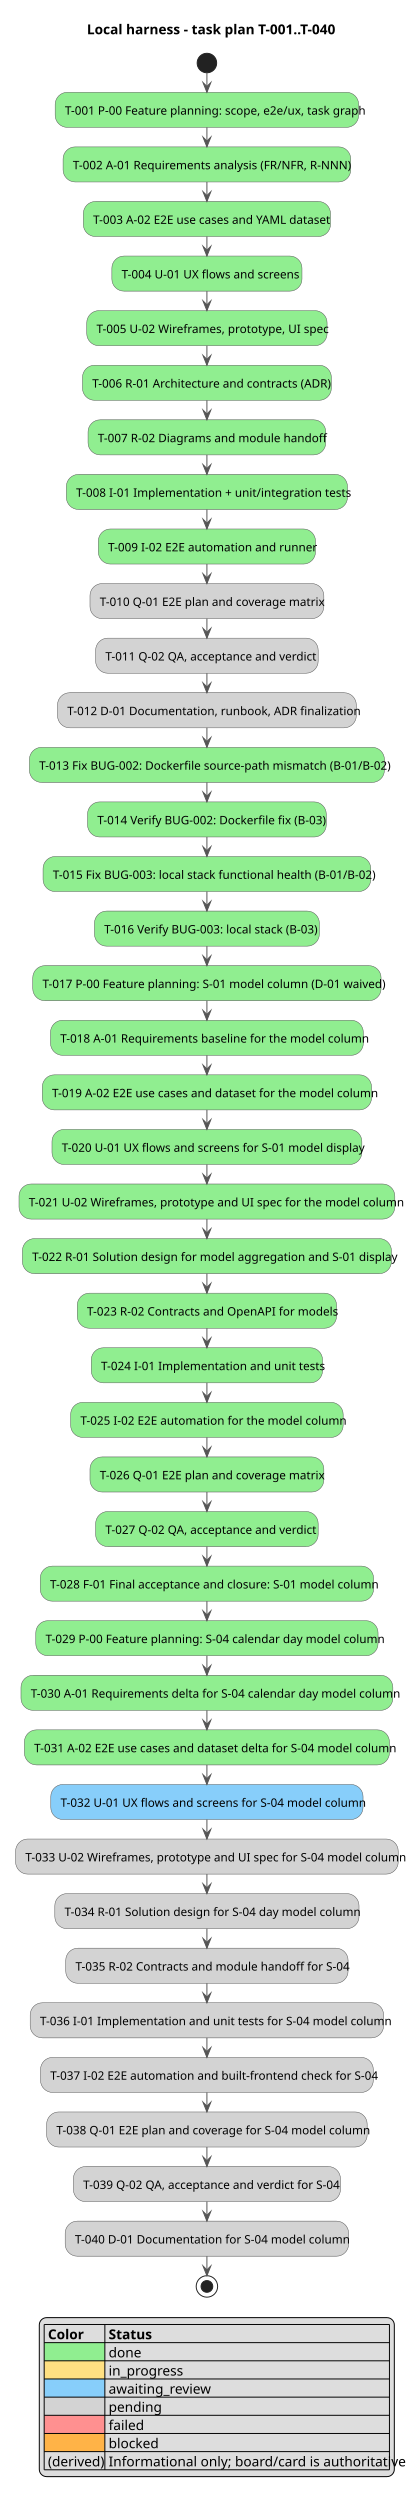
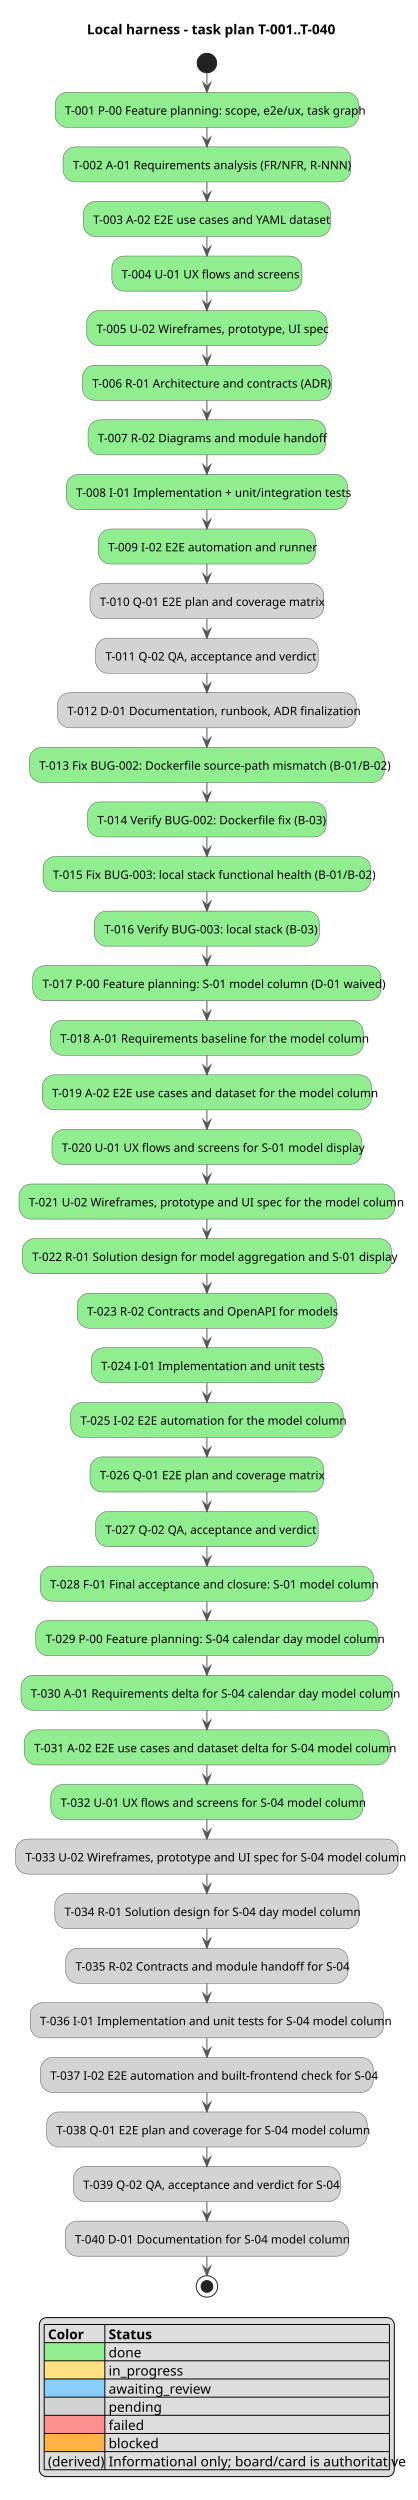
<svg xmlns="http://www.w3.org/2000/svg" version="1.1" data-diagram-type="ACTIVITY" style="width:428px;height:2563px;background:#FFFFFF;" width="428px" height="2563px" viewBox="0 0 428 2563" zoomAndPan="magnify" preserveAspectRatio="none" contentStyleType="text/css">
  <defs />
  <g font-family="sans-serif" lengthAdjust="spacing">
    <g class="title" data-source-line="5">
      <text x="89.088" y="35.107" fill="#000" font-size="14" textLength="248.076" font-weight="700" font-family="Segoe UI">Local harness - task plan T-001..T-040</text>
    </g>
    <ellipse cx="212.126" cy="64.621" rx="10" ry="10" fill="#222" style="stroke:#222;stroke-width:1;" />
    <rect x="56.562" y="94.621" width="311.129" height="35.961" fill="#90EE90" style="stroke:#555;stroke-width:0.5;" rx="12.5" ry="12.5" />
    <text x="66.562" y="117.57" fill="#000" font-size="12" textLength="291.129" font-family="Segoe UI">T-001 P-00 Feature planning: scope, e2e/ux, task graph</text>
    <rect x="64.671" y="150.582" width="294.91" height="35.961" fill="#90EE90" style="stroke:#555;stroke-width:0.5;" rx="12.5" ry="12.5" />
    <text x="74.671" y="173.531" fill="#000" font-size="12" textLength="274.91" font-family="Segoe UI">T-002 A-01 Requirements analysis (FR/NFR, R-NNN)</text>
    <rect x="85.431" y="206.543" width="253.391" height="35.961" fill="#90EE90" style="stroke:#555;stroke-width:0.5;" rx="12.5" ry="12.5" />
    <text x="95.431" y="229.492" fill="#000" font-size="12" textLength="233.391" font-family="Segoe UI">T-003 A-02 E2E use cases and YAML dataset</text>
    <rect x="114.681" y="262.504" width="194.891" height="35.961" fill="#90EE90" style="stroke:#555;stroke-width:0.5;" rx="12.5" ry="12.5" />
    <text x="124.681" y="285.453" fill="#000" font-size="12" textLength="174.891" font-family="Segoe UI">T-004 U-01 UX flows and screens</text>
    <rect x="88.94" y="318.465" width="246.371" height="35.961" fill="#90EE90" style="stroke:#555;stroke-width:0.5;" rx="12.5" ry="12.5" />
    <text x="98.94" y="341.414" fill="#000" font-size="12" textLength="226.371" font-family="Segoe UI">T-005 U-02 Wireframes, prototype, UI spec</text>
    <rect x="84.561" y="374.426" width="255.131" height="35.961" fill="#90EE90" style="stroke:#555;stroke-width:0.5;" rx="12.5" ry="12.5" />
    <text x="94.561" y="397.375" fill="#000" font-size="12" textLength="235.131" font-family="Segoe UI">T-006 R-01 Architecture and contracts (ADR)</text>
    <rect x="90.273" y="430.387" width="243.705" height="35.961" fill="#90EE90" style="stroke:#555;stroke-width:0.5;" rx="12.5" ry="12.5" />
    <text x="100.273" y="453.336" fill="#000" font-size="12" textLength="223.705" font-family="Segoe UI">T-007 R-02 Diagrams and module handoff</text>
    <rect x="68.025" y="486.348" width="288.201" height="35.961" fill="#90EE90" style="stroke:#555;stroke-width:0.5;" rx="12.5" ry="12.5" />
    <text x="78.025" y="509.297" fill="#000" font-size="12" textLength="268.201" font-family="Segoe UI">T-008 I-01 Implementation + unit/integration tests</text>
    <rect x="100.8" y="542.309" width="222.652" height="35.961" fill="#90EE90" style="stroke:#555;stroke-width:0.5;" rx="12.5" ry="12.5" />
    <text x="110.8" y="565.258" fill="#000" font-size="12" textLength="202.652" font-family="Segoe UI">T-009 I-02 E2E automation and runner</text>
    <rect x="92.257" y="598.27" width="239.738" height="35.961" fill="#D3D3D3" style="stroke:#555;stroke-width:0.5;" rx="12.5" ry="12.5" />
    <text x="102.257" y="621.219" fill="#000" font-size="12" textLength="219.738" font-family="Segoe UI">T-010 Q-01 E2E plan and coverage matrix</text>
    <rect x="98.055" y="654.23" width="228.143" height="35.961" fill="#D3D3D3" style="stroke:#555;stroke-width:0.5;" rx="12.5" ry="12.5" />
    <text x="108.055" y="677.18" fill="#000" font-size="12" textLength="208.143" font-family="Segoe UI">T-011 Q-02 QA, acceptance and verdict</text>
    <rect x="58.979" y="710.191" width="306.295" height="35.961" fill="#D3D3D3" style="stroke:#555;stroke-width:0.5;" rx="12.5" ry="12.5" />
    <text x="68.979" y="733.141" fill="#000" font-size="12" textLength="286.295" font-family="Segoe UI">T-012 D-01 Documentation, runbook, ADR finalization</text>
    <rect x="30.156" y="766.152" width="363.939" height="35.961" fill="#90EE90" style="stroke:#555;stroke-width:0.5;" rx="12.5" ry="12.5" />
    <text x="40.156" y="789.102" fill="#000" font-size="12" textLength="343.939" font-family="Segoe UI">T-013 Fix BUG-002: Dockerfile source-path mismatch (B-01/B-02)</text>
    <rect x="89.761" y="822.113" width="244.73" height="35.961" fill="#90EE90" style="stroke:#555;stroke-width:0.5;" rx="12.5" ry="12.5" />
    <text x="99.761" y="845.063" fill="#000" font-size="12" textLength="224.73" font-family="Segoe UI">T-014 Verify BUG-002: Dockerfile fix (B-03)</text>
    <rect x="44.14" y="878.074" width="335.973" height="35.961" fill="#90EE90" style="stroke:#555;stroke-width:0.5;" rx="12.5" ry="12.5" />
    <text x="54.14" y="901.023" fill="#000" font-size="12" textLength="315.973" font-family="Segoe UI">T-015 Fix BUG-003: local stack functional health (B-01/B-02)</text>
    <rect x="96.836" y="934.035" width="230.58" height="35.961" fill="#90EE90" style="stroke:#555;stroke-width:0.5;" rx="12.5" ry="12.5" />
    <text x="106.836" y="956.984" fill="#000" font-size="12" textLength="210.58" font-family="Segoe UI">T-016 Verify BUG-003: local stack (B-03)</text>
    <rect x="33.578" y="989.996" width="357.096" height="35.961" fill="#90EE90" style="stroke:#555;stroke-width:0.5;" rx="12.5" ry="12.5" />
    <text x="43.578" y="1012.945" fill="#000" font-size="12" textLength="337.096" font-family="Segoe UI">T-017 P-00 Feature planning: S-01 model column (D-01 waived)</text>
    <rect x="51.769" y="1045.957" width="320.715" height="35.961" fill="#90EE90" style="stroke:#555;stroke-width:0.5;" rx="12.5" ry="12.5" />
    <text x="61.769" y="1068.906" fill="#000" font-size="12" textLength="300.715" font-family="Segoe UI">T-018 A-01 Requirements baseline for the model column</text>
    <rect x="43.346" y="1101.918" width="337.561" height="35.961" fill="#90EE90" style="stroke:#555;stroke-width:0.5;" rx="12.5" ry="12.5" />
    <text x="53.346" y="1124.867" fill="#000" font-size="12" textLength="317.561" font-family="Segoe UI">T-019 A-02 E2E use cases and dataset for the model column</text>
    <rect x="53.295" y="1157.879" width="317.662" height="35.961" fill="#90EE90" style="stroke:#555;stroke-width:0.5;" rx="12.5" ry="12.5" />
    <text x="63.295" y="1180.828" fill="#000" font-size="12" textLength="297.662" font-family="Segoe UI">T-020 U-01 UX flows and screens for S-01 model display</text>
    <rect x="19.489" y="1213.84" width="385.273" height="35.961" fill="#90EE90" style="stroke:#555;stroke-width:0.5;" rx="12.5" ry="12.5" />
    <text x="29.489" y="1236.789" fill="#000" font-size="12" textLength="365.273" font-family="Segoe UI">T-021 U-02 Wireframes, prototype and UI spec for the model column</text>
    <rect x="22.964" y="1269.801" width="378.324" height="35.961" fill="#90EE90" style="stroke:#555;stroke-width:0.5;" rx="12.5" ry="12.5" />
    <text x="32.964" y="1292.75" fill="#000" font-size="12" textLength="358.324" font-family="Segoe UI">T-022 R-01 Solution design for model aggregation and S-01 display</text>
    <rect x="79.188" y="1325.762" width="265.877" height="35.961" fill="#90EE90" style="stroke:#555;stroke-width:0.5;" rx="12.5" ry="12.5" />
    <text x="89.188" y="1348.711" fill="#000" font-size="12" textLength="245.877" font-family="Segoe UI">T-023 R-02 Contracts and OpenAPI for models</text>
    <rect x="93.575" y="1381.723" width="237.102" height="35.961" fill="#90EE90" style="stroke:#555;stroke-width:0.5;" rx="12.5" ry="12.5" />
    <text x="103.575" y="1404.672" fill="#000" font-size="12" textLength="217.102" font-family="Segoe UI">T-024 I-01 Implementation and unit tests</text>
    <rect x="72.438" y="1437.684" width="279.377" height="35.961" fill="#90EE90" style="stroke:#555;stroke-width:0.5;" rx="12.5" ry="12.5" />
    <text x="82.438" y="1460.633" fill="#000" font-size="12" textLength="259.377" font-family="Segoe UI">T-025 I-02 E2E automation for the model column</text>
    <rect x="92.257" y="1493.645" width="239.738" height="35.961" fill="#90EE90" style="stroke:#555;stroke-width:0.5;" rx="12.5" ry="12.5" />
    <text x="102.257" y="1516.594" fill="#000" font-size="12" textLength="219.738" font-family="Segoe UI">T-026 Q-01 E2E plan and coverage matrix</text>
    <rect x="98.055" y="1549.605" width="228.143" height="35.961" fill="#90EE90" style="stroke:#555;stroke-width:0.5;" rx="12.5" ry="12.5" />
    <text x="108.055" y="1572.555" fill="#000" font-size="12" textLength="208.143" font-family="Segoe UI">T-027 Q-02 QA, acceptance and verdict</text>
    <rect x="41.248" y="1605.566" width="341.756" height="35.961" fill="#90EE90" style="stroke:#555;stroke-width:0.5;" rx="12.5" ry="12.5" />
    <text x="51.248" y="1628.516" fill="#000" font-size="12" textLength="321.756" font-family="Segoe UI">T-028 F-01 Final acceptance and closure: S-01 model column</text>
    <rect x="36.689" y="1661.527" width="350.873" height="35.961" fill="#90EE90" style="stroke:#555;stroke-width:0.5;" rx="12.5" ry="12.5" />
    <text x="46.689" y="1684.477" fill="#000" font-size="12" textLength="330.873" font-family="Segoe UI">T-029 P-00 Feature planning: S-04 calendar day model column</text>
    <rect x="21.514" y="1717.488" width="381.225" height="35.961" fill="#90EE90" style="stroke:#555;stroke-width:0.5;" rx="12.5" ry="12.5" />
    <text x="31.514" y="1740.438" fill="#000" font-size="12" textLength="361.225" font-family="Segoe UI">T-030 A-01 Requirements delta for S-04 calendar day model column</text>
    <rect x="25.003" y="1773.449" width="374.246" height="35.961" fill="#90EE90" style="stroke:#555;stroke-width:0.5;" rx="12.5" ry="12.5" />
    <text x="35.003" y="1796.398" fill="#000" font-size="12" textLength="354.246" font-family="Segoe UI">T-031 A-02 E2E use cases and dataset delta for S-04 model column</text>
-     <rect x="52.064" y="1829.41" width="320.123" height="35.961" fill="#87CEFA" style="stroke:#555;stroke-width:0.5;" rx="12.5" ry="12.5" />
+     <rect x="52.064" y="1829.41" width="320.123" height="35.961" fill="#90EE90" style="stroke:#555;stroke-width:0.5;" rx="12.5" ry="12.5" />
    <text x="62.064" y="1852.359" fill="#000" font-size="12" textLength="300.123" font-family="Segoe UI">T-032 U-01 UX flows and screens for S-04 model column</text>
    <rect x="16" y="1885.371" width="392.252" height="35.961" fill="#D3D3D3" style="stroke:#555;stroke-width:0.5;" rx="12.5" ry="12.5" />
    <text x="26" y="1908.32" fill="#000" font-size="12" textLength="372.252" font-family="Segoe UI">T-033 U-02 Wireframes, prototype and UI spec for S-04 model column</text>
    <rect x="56.195" y="1941.332" width="311.861" height="35.961" fill="#D3D3D3" style="stroke:#555;stroke-width:0.5;" rx="12.5" ry="12.5" />
    <text x="66.195" y="1964.281" fill="#000" font-size="12" textLength="291.861" font-family="Segoe UI">T-034 R-01 Solution design for S-04 day model column</text>
    <rect x="67.401" y="1997.293" width="289.449" height="35.961" fill="#D3D3D3" style="stroke:#555;stroke-width:0.5;" rx="12.5" ry="12.5" />
    <text x="77.401" y="2020.242" fill="#000" font-size="12" textLength="269.449" font-family="Segoe UI">T-035 R-02 Contracts and module handoff for S-04</text>
    <rect x="30.959" y="2053.254" width="362.334" height="35.961" fill="#D3D3D3" style="stroke:#555;stroke-width:0.5;" rx="12.5" ry="12.5" />
    <text x="40.959" y="2076.203" fill="#000" font-size="12" textLength="342.334" font-family="Segoe UI">T-036 I-01 Implementation and unit tests for S-04 model column</text>
    <rect x="41.535" y="2109.215" width="341.182" height="35.961" fill="#D3D3D3" style="stroke:#555;stroke-width:0.5;" rx="12.5" ry="12.5" />
    <text x="51.535" y="2132.164" fill="#000" font-size="12" textLength="321.182" font-family="Segoe UI">T-037 I-02 E2E automation and built-frontend check for S-04</text>
    <rect x="47.831" y="2165.176" width="328.59" height="35.961" fill="#D3D3D3" style="stroke:#555;stroke-width:0.5;" rx="12.5" ry="12.5" />
    <text x="57.831" y="2188.125" fill="#000" font-size="12" textLength="308.59" font-family="Segoe UI">T-038 Q-01 E2E plan and coverage for S-04 model column</text>
    <rect x="75.232" y="2221.137" width="273.787" height="35.961" fill="#D3D3D3" style="stroke:#555;stroke-width:0.5;" rx="12.5" ry="12.5" />
    <text x="85.232" y="2244.086" fill="#000" font-size="12" textLength="253.787" font-family="Segoe UI">T-039 Q-02 QA, acceptance and verdict for S-04</text>
    <rect x="66.827" y="2277.098" width="290.598" height="35.961" fill="#D3D3D3" style="stroke:#555;stroke-width:0.5;" rx="12.5" ry="12.5" />
    <text x="76.827" y="2300.047" fill="#000" font-size="12" textLength="270.598" font-family="Segoe UI">T-040 D-01 Documentation for S-04 model column</text>
    <ellipse cx="212.126" cy="2344.059" rx="11" ry="11" fill="none" style="stroke:#222;stroke-width:1;" />
    <ellipse cx="212.126" cy="2344.059" rx="6" ry="6" fill="#222" style="stroke:#222;stroke-width:1;" />
    <line x1="212.126" y1="74.621" x2="212.126" y2="94.621" style="stroke:#555;stroke-width:1;" />
    <polygon points="208.126,84.621,212.126,94.621,216.126,84.621,212.126,88.621" fill="#555" style="stroke:#555;stroke-width:1;stroke-linejoin:miter;stroke-miterlimit:10;" />
    <line x1="212.126" y1="130.582" x2="212.126" y2="150.582" style="stroke:#555;stroke-width:1;" />
    <polygon points="208.126,140.582,212.126,150.582,216.126,140.582,212.126,144.582" fill="#555" style="stroke:#555;stroke-width:1;stroke-linejoin:miter;stroke-miterlimit:10;" />
    <line x1="212.126" y1="186.543" x2="212.126" y2="206.543" style="stroke:#555;stroke-width:1;" />
    <polygon points="208.126,196.543,212.126,206.543,216.126,196.543,212.126,200.543" fill="#555" style="stroke:#555;stroke-width:1;stroke-linejoin:miter;stroke-miterlimit:10;" />
    <line x1="212.126" y1="242.504" x2="212.126" y2="262.504" style="stroke:#555;stroke-width:1;" />
    <polygon points="208.126,252.504,212.126,262.504,216.126,252.504,212.126,256.504" fill="#555" style="stroke:#555;stroke-width:1;stroke-linejoin:miter;stroke-miterlimit:10;" />
    <line x1="212.126" y1="298.465" x2="212.126" y2="318.465" style="stroke:#555;stroke-width:1;" />
    <polygon points="208.126,308.465,212.126,318.465,216.126,308.465,212.126,312.465" fill="#555" style="stroke:#555;stroke-width:1;stroke-linejoin:miter;stroke-miterlimit:10;" />
    <line x1="212.126" y1="354.426" x2="212.126" y2="374.426" style="stroke:#555;stroke-width:1;" />
    <polygon points="208.126,364.426,212.126,374.426,216.126,364.426,212.126,368.426" fill="#555" style="stroke:#555;stroke-width:1;stroke-linejoin:miter;stroke-miterlimit:10;" />
    <line x1="212.126" y1="410.387" x2="212.126" y2="430.387" style="stroke:#555;stroke-width:1;" />
    <polygon points="208.126,420.387,212.126,430.387,216.126,420.387,212.126,424.387" fill="#555" style="stroke:#555;stroke-width:1;stroke-linejoin:miter;stroke-miterlimit:10;" />
    <line x1="212.126" y1="466.348" x2="212.126" y2="486.348" style="stroke:#555;stroke-width:1;" />
    <polygon points="208.126,476.348,212.126,486.348,216.126,476.348,212.126,480.348" fill="#555" style="stroke:#555;stroke-width:1;stroke-linejoin:miter;stroke-miterlimit:10;" />
    <line x1="212.126" y1="522.309" x2="212.126" y2="542.309" style="stroke:#555;stroke-width:1;" />
    <polygon points="208.126,532.309,212.126,542.309,216.126,532.309,212.126,536.309" fill="#555" style="stroke:#555;stroke-width:1;stroke-linejoin:miter;stroke-miterlimit:10;" />
    <line x1="212.126" y1="578.27" x2="212.126" y2="598.27" style="stroke:#555;stroke-width:1;" />
    <polygon points="208.126,588.27,212.126,598.27,216.126,588.27,212.126,592.27" fill="#555" style="stroke:#555;stroke-width:1;stroke-linejoin:miter;stroke-miterlimit:10;" />
    <line x1="212.126" y1="634.23" x2="212.126" y2="654.23" style="stroke:#555;stroke-width:1;" />
    <polygon points="208.126,644.23,212.126,654.23,216.126,644.23,212.126,648.23" fill="#555" style="stroke:#555;stroke-width:1;stroke-linejoin:miter;stroke-miterlimit:10;" />
    <line x1="212.126" y1="690.191" x2="212.126" y2="710.191" style="stroke:#555;stroke-width:1;" />
    <polygon points="208.126,700.191,212.126,710.191,216.126,700.191,212.126,704.191" fill="#555" style="stroke:#555;stroke-width:1;stroke-linejoin:miter;stroke-miterlimit:10;" />
    <line x1="212.126" y1="746.152" x2="212.126" y2="766.152" style="stroke:#555;stroke-width:1;" />
    <polygon points="208.126,756.152,212.126,766.152,216.126,756.152,212.126,760.152" fill="#555" style="stroke:#555;stroke-width:1;stroke-linejoin:miter;stroke-miterlimit:10;" />
    <line x1="212.126" y1="802.113" x2="212.126" y2="822.113" style="stroke:#555;stroke-width:1;" />
    <polygon points="208.126,812.113,212.126,822.113,216.126,812.113,212.126,816.113" fill="#555" style="stroke:#555;stroke-width:1;stroke-linejoin:miter;stroke-miterlimit:10;" />
    <line x1="212.126" y1="858.074" x2="212.126" y2="878.074" style="stroke:#555;stroke-width:1;" />
    <polygon points="208.126,868.074,212.126,878.074,216.126,868.074,212.126,872.074" fill="#555" style="stroke:#555;stroke-width:1;stroke-linejoin:miter;stroke-miterlimit:10;" />
    <line x1="212.126" y1="914.035" x2="212.126" y2="934.035" style="stroke:#555;stroke-width:1;" />
    <polygon points="208.126,924.035,212.126,934.035,216.126,924.035,212.126,928.035" fill="#555" style="stroke:#555;stroke-width:1;stroke-linejoin:miter;stroke-miterlimit:10;" />
    <line x1="212.126" y1="969.996" x2="212.126" y2="989.996" style="stroke:#555;stroke-width:1;" />
    <polygon points="208.126,979.996,212.126,989.996,216.126,979.996,212.126,983.996" fill="#555" style="stroke:#555;stroke-width:1;stroke-linejoin:miter;stroke-miterlimit:10;" />
    <line x1="212.126" y1="1025.957" x2="212.126" y2="1045.957" style="stroke:#555;stroke-width:1;" />
    <polygon points="208.126,1035.957,212.126,1045.957,216.126,1035.957,212.126,1039.957" fill="#555" style="stroke:#555;stroke-width:1;stroke-linejoin:miter;stroke-miterlimit:10;" />
    <line x1="212.126" y1="1081.918" x2="212.126" y2="1101.918" style="stroke:#555;stroke-width:1;" />
    <polygon points="208.126,1091.918,212.126,1101.918,216.126,1091.918,212.126,1095.918" fill="#555" style="stroke:#555;stroke-width:1;stroke-linejoin:miter;stroke-miterlimit:10;" />
    <line x1="212.126" y1="1137.879" x2="212.126" y2="1157.879" style="stroke:#555;stroke-width:1;" />
    <polygon points="208.126,1147.879,212.126,1157.879,216.126,1147.879,212.126,1151.879" fill="#555" style="stroke:#555;stroke-width:1;stroke-linejoin:miter;stroke-miterlimit:10;" />
    <line x1="212.126" y1="1193.84" x2="212.126" y2="1213.84" style="stroke:#555;stroke-width:1;" />
    <polygon points="208.126,1203.84,212.126,1213.84,216.126,1203.84,212.126,1207.84" fill="#555" style="stroke:#555;stroke-width:1;stroke-linejoin:miter;stroke-miterlimit:10;" />
    <line x1="212.126" y1="1249.801" x2="212.126" y2="1269.801" style="stroke:#555;stroke-width:1;" />
    <polygon points="208.126,1259.801,212.126,1269.801,216.126,1259.801,212.126,1263.801" fill="#555" style="stroke:#555;stroke-width:1;stroke-linejoin:miter;stroke-miterlimit:10;" />
    <line x1="212.126" y1="1305.762" x2="212.126" y2="1325.762" style="stroke:#555;stroke-width:1;" />
    <polygon points="208.126,1315.762,212.126,1325.762,216.126,1315.762,212.126,1319.762" fill="#555" style="stroke:#555;stroke-width:1;stroke-linejoin:miter;stroke-miterlimit:10;" />
    <line x1="212.126" y1="1361.723" x2="212.126" y2="1381.723" style="stroke:#555;stroke-width:1;" />
    <polygon points="208.126,1371.723,212.126,1381.723,216.126,1371.723,212.126,1375.723" fill="#555" style="stroke:#555;stroke-width:1;stroke-linejoin:miter;stroke-miterlimit:10;" />
    <line x1="212.126" y1="1417.684" x2="212.126" y2="1437.684" style="stroke:#555;stroke-width:1;" />
    <polygon points="208.126,1427.684,212.126,1437.684,216.126,1427.684,212.126,1431.684" fill="#555" style="stroke:#555;stroke-width:1;stroke-linejoin:miter;stroke-miterlimit:10;" />
    <line x1="212.126" y1="1473.645" x2="212.126" y2="1493.645" style="stroke:#555;stroke-width:1;" />
    <polygon points="208.126,1483.645,212.126,1493.645,216.126,1483.645,212.126,1487.645" fill="#555" style="stroke:#555;stroke-width:1;stroke-linejoin:miter;stroke-miterlimit:10;" />
    <line x1="212.126" y1="1529.605" x2="212.126" y2="1549.605" style="stroke:#555;stroke-width:1;" />
    <polygon points="208.126,1539.605,212.126,1549.605,216.126,1539.605,212.126,1543.605" fill="#555" style="stroke:#555;stroke-width:1;stroke-linejoin:miter;stroke-miterlimit:10;" />
    <line x1="212.126" y1="1585.566" x2="212.126" y2="1605.566" style="stroke:#555;stroke-width:1;" />
    <polygon points="208.126,1595.566,212.126,1605.566,216.126,1595.566,212.126,1599.566" fill="#555" style="stroke:#555;stroke-width:1;stroke-linejoin:miter;stroke-miterlimit:10;" />
    <line x1="212.126" y1="1641.527" x2="212.126" y2="1661.527" style="stroke:#555;stroke-width:1;" />
    <polygon points="208.126,1651.527,212.126,1661.527,216.126,1651.527,212.126,1655.527" fill="#555" style="stroke:#555;stroke-width:1;stroke-linejoin:miter;stroke-miterlimit:10;" />
    <line x1="212.126" y1="1697.488" x2="212.126" y2="1717.488" style="stroke:#555;stroke-width:1;" />
    <polygon points="208.126,1707.488,212.126,1717.488,216.126,1707.488,212.126,1711.488" fill="#555" style="stroke:#555;stroke-width:1;stroke-linejoin:miter;stroke-miterlimit:10;" />
    <line x1="212.126" y1="1753.449" x2="212.126" y2="1773.449" style="stroke:#555;stroke-width:1;" />
    <polygon points="208.126,1763.449,212.126,1773.449,216.126,1763.449,212.126,1767.449" fill="#555" style="stroke:#555;stroke-width:1;stroke-linejoin:miter;stroke-miterlimit:10;" />
    <line x1="212.126" y1="1809.41" x2="212.126" y2="1829.41" style="stroke:#555;stroke-width:1;" />
    <polygon points="208.126,1819.41,212.126,1829.41,216.126,1819.41,212.126,1823.41" fill="#555" style="stroke:#555;stroke-width:1;stroke-linejoin:miter;stroke-miterlimit:10;" />
    <line x1="212.126" y1="1865.371" x2="212.126" y2="1885.371" style="stroke:#555;stroke-width:1;" />
    <polygon points="208.126,1875.371,212.126,1885.371,216.126,1875.371,212.126,1879.371" fill="#555" style="stroke:#555;stroke-width:1;stroke-linejoin:miter;stroke-miterlimit:10;" />
    <line x1="212.126" y1="1921.332" x2="212.126" y2="1941.332" style="stroke:#555;stroke-width:1;" />
    <polygon points="208.126,1931.332,212.126,1941.332,216.126,1931.332,212.126,1935.332" fill="#555" style="stroke:#555;stroke-width:1;stroke-linejoin:miter;stroke-miterlimit:10;" />
    <line x1="212.126" y1="1977.293" x2="212.126" y2="1997.293" style="stroke:#555;stroke-width:1;" />
    <polygon points="208.126,1987.293,212.126,1997.293,216.126,1987.293,212.126,1991.293" fill="#555" style="stroke:#555;stroke-width:1;stroke-linejoin:miter;stroke-miterlimit:10;" />
    <line x1="212.126" y1="2033.254" x2="212.126" y2="2053.254" style="stroke:#555;stroke-width:1;" />
    <polygon points="208.126,2043.254,212.126,2053.254,216.126,2043.254,212.126,2047.254" fill="#555" style="stroke:#555;stroke-width:1;stroke-linejoin:miter;stroke-miterlimit:10;" />
    <line x1="212.126" y1="2089.215" x2="212.126" y2="2109.215" style="stroke:#555;stroke-width:1;" />
    <polygon points="208.126,2099.215,212.126,2109.215,216.126,2099.215,212.126,2103.215" fill="#555" style="stroke:#555;stroke-width:1;stroke-linejoin:miter;stroke-miterlimit:10;" />
    <line x1="212.126" y1="2145.176" x2="212.126" y2="2165.176" style="stroke:#555;stroke-width:1;" />
    <polygon points="208.126,2155.176,212.126,2165.176,216.126,2155.176,212.126,2159.176" fill="#555" style="stroke:#555;stroke-width:1;stroke-linejoin:miter;stroke-miterlimit:10;" />
    <line x1="212.126" y1="2201.137" x2="212.126" y2="2221.137" style="stroke:#555;stroke-width:1;" />
    <polygon points="208.126,2211.137,212.126,2221.137,216.126,2211.137,212.126,2215.137" fill="#555" style="stroke:#555;stroke-width:1;stroke-linejoin:miter;stroke-miterlimit:10;" />
    <line x1="212.126" y1="2257.098" x2="212.126" y2="2277.098" style="stroke:#555;stroke-width:1;" />
    <polygon points="208.126,2267.098,212.126,2277.098,216.126,2267.098,212.126,2271.098" fill="#555" style="stroke:#555;stroke-width:1;stroke-linejoin:miter;stroke-miterlimit:10;" />
    <line x1="212.126" y1="2313.059" x2="212.126" y2="2333.059" style="stroke:#555;stroke-width:1;" />
    <polygon points="208.126,2323.059,212.126,2333.059,216.126,2323.059,212.126,2327.059" fill="#555" style="stroke:#555;stroke-width:1;stroke-linejoin:miter;stroke-miterlimit:10;" />
    <g class="legend" data-source-line="50">
      <rect x="40.287" y="2376.059" width="363.965" height="162.969" fill="#DDD" style="stroke:#000;stroke-width:1;" rx="7.5" ry="7.5" />
      <text x="49.149" y="2398.166" fill="#000" font-size="14" textLength="35.403" font-weight="700" font-family="Segoe UI">Color</text>
      <text x="111.363" y="2398.166" fill="#000" font-size="14" textLength="40.906" font-weight="700" font-family="Segoe UI">Status</text>
      <rect x="45.287" y="2401.68" width="62.214" height="18.621" fill="#90EE90" style="stroke:none;" />
      <text x="45.287" y="2416.787" fill="#000" font-size="14" font-family="Segoe UI"> </text>
      <text x="111.336" y="2416.787" fill="#000" font-size="14" textLength="31.691" font-family="Segoe UI">done</text>
      <rect x="45.287" y="2420.301" width="62.214" height="18.621" fill="#FFE082" style="stroke:none;" />
      <text x="45.287" y="2435.408" fill="#000" font-size="14" font-family="Segoe UI"> </text>
      <text x="111.336" y="2435.408" fill="#000" font-size="14" textLength="70.738" font-family="Segoe UI">in_progress</text>
      <rect x="45.287" y="2438.922" width="62.214" height="18.621" fill="#87CEFA" style="stroke:none;" />
      <text x="45.287" y="2454.029" fill="#000" font-size="14" font-family="Segoe UI"> </text>
      <text x="111.336" y="2454.029" fill="#000" font-size="14" textLength="97.59" font-family="Segoe UI">awaiting_review</text>
      <rect x="45.287" y="2457.543" width="62.214" height="18.621" fill="#D3D3D3" style="stroke:none;" />
      <text x="45.287" y="2472.65" fill="#000" font-size="14" font-family="Segoe UI"> </text>
      <text x="111.336" y="2472.65" fill="#000" font-size="14" textLength="51.276" font-family="Segoe UI">pending</text>
      <rect x="45.287" y="2476.164" width="62.214" height="18.621" fill="#FF9090" style="stroke:none;" />
      <text x="45.287" y="2491.271" fill="#000" font-size="14" font-family="Segoe UI"> </text>
      <text x="111.336" y="2491.271" fill="#000" font-size="14" textLength="33.852" font-family="Segoe UI">failed</text>
      <rect x="45.287" y="2494.785" width="62.214" height="18.621" fill="#FFB347" style="stroke:none;" />
      <text x="45.287" y="2509.893" fill="#000" font-size="14" font-family="Segoe UI"> </text>
      <text x="111.336" y="2509.893" fill="#000" font-size="14" textLength="48.815" font-family="Segoe UI">blocked</text>
      <text x="49.122" y="2528.514" fill="#000" font-size="14" textLength="54.544" font-family="Segoe UI">(derived)</text>
      <text x="111.336" y="2528.514" fill="#000" font-size="14" textLength="284.081" font-family="Segoe UI">Informational only; board/card is authoritative</text>
      <line x1="45.287" y1="2383.059" x2="399.252" y2="2383.059" style="stroke:#000;stroke-width:1;" />
      <line x1="45.287" y1="2401.68" x2="399.252" y2="2401.68" style="stroke:#000;stroke-width:1;" />
      <line x1="45.287" y1="2420.301" x2="399.252" y2="2420.301" style="stroke:#000;stroke-width:1;" />
      <line x1="45.287" y1="2438.922" x2="399.252" y2="2438.922" style="stroke:#000;stroke-width:1;" />
      <line x1="45.287" y1="2457.543" x2="399.252" y2="2457.543" style="stroke:#000;stroke-width:1;" />
      <line x1="45.287" y1="2476.164" x2="399.252" y2="2476.164" style="stroke:#000;stroke-width:1;" />
      <line x1="45.287" y1="2494.785" x2="399.252" y2="2494.785" style="stroke:#000;stroke-width:1;" />
      <line x1="45.287" y1="2513.406" x2="399.252" y2="2513.406" style="stroke:#000;stroke-width:1;" />
      <line x1="45.287" y1="2532.027" x2="399.252" y2="2532.027" style="stroke:#000;stroke-width:1;" />
      <line x1="45.287" y1="2383.059" x2="45.287" y2="2532.027" style="stroke:#000;stroke-width:1;" />
      <line x1="107.501" y1="2383.059" x2="107.501" y2="2532.027" style="stroke:#000;stroke-width:1;" />
      <line x1="399.252" y1="2383.059" x2="399.252" y2="2532.027" style="stroke:#000;stroke-width:1;" />
    </g>
  </g>
</svg>
